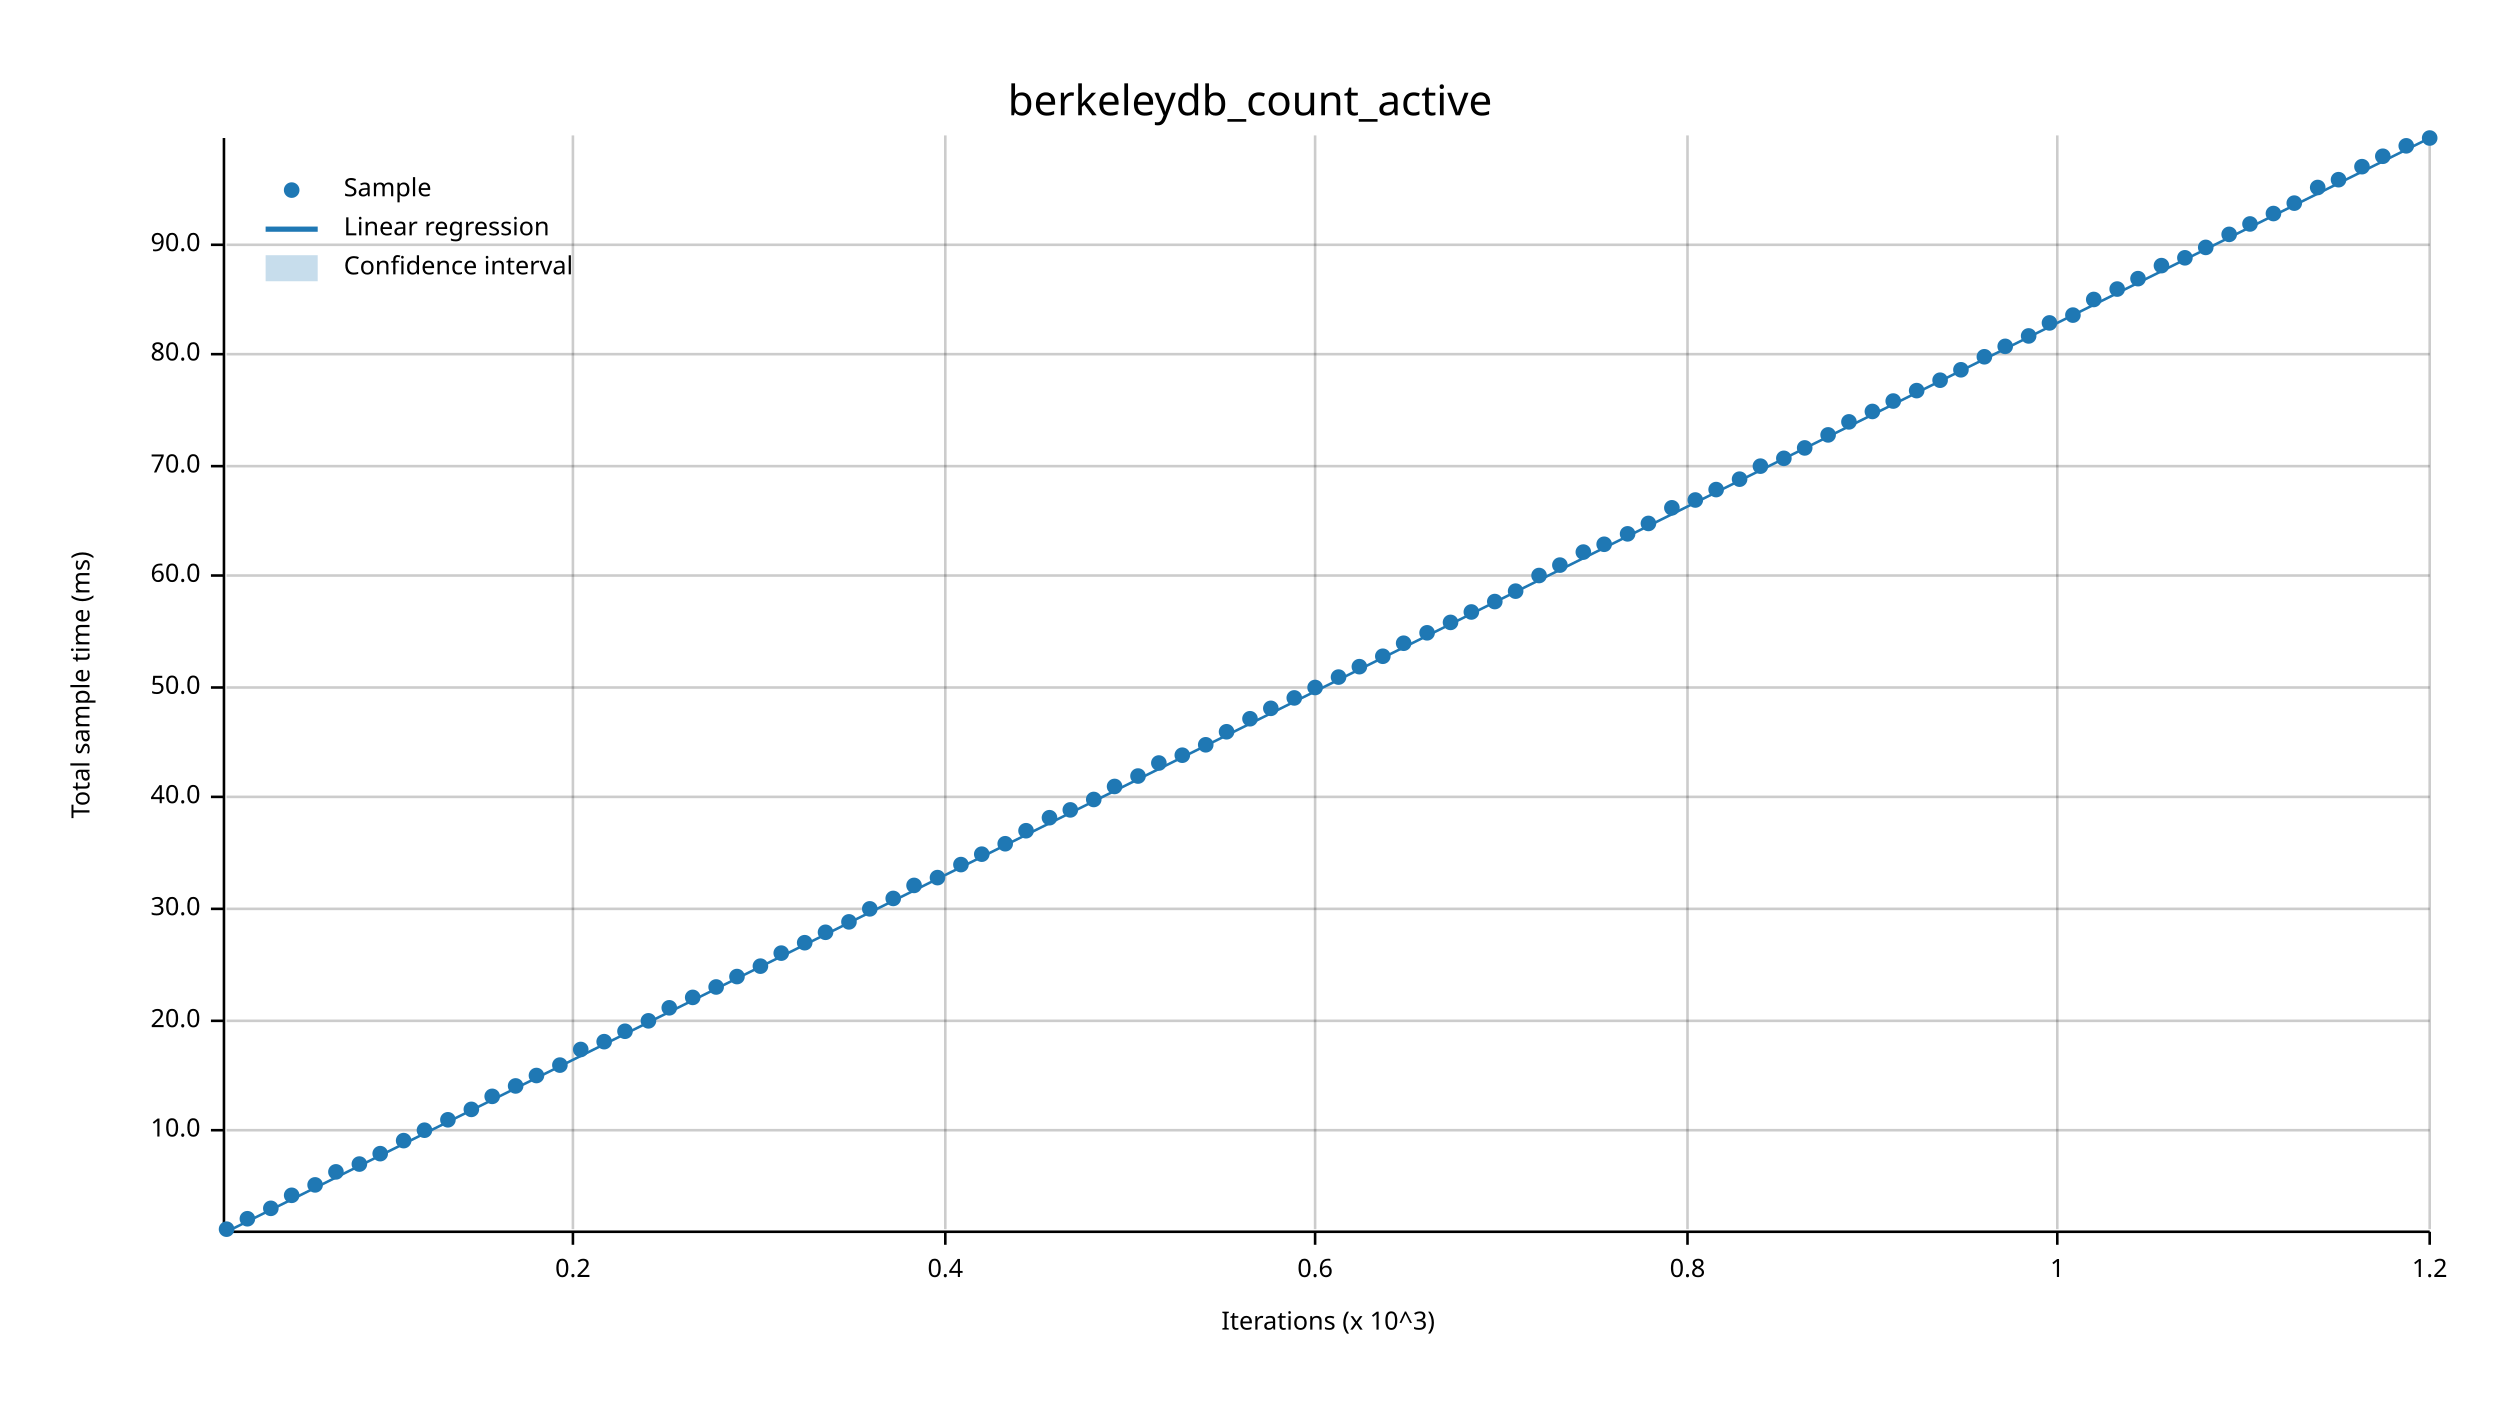
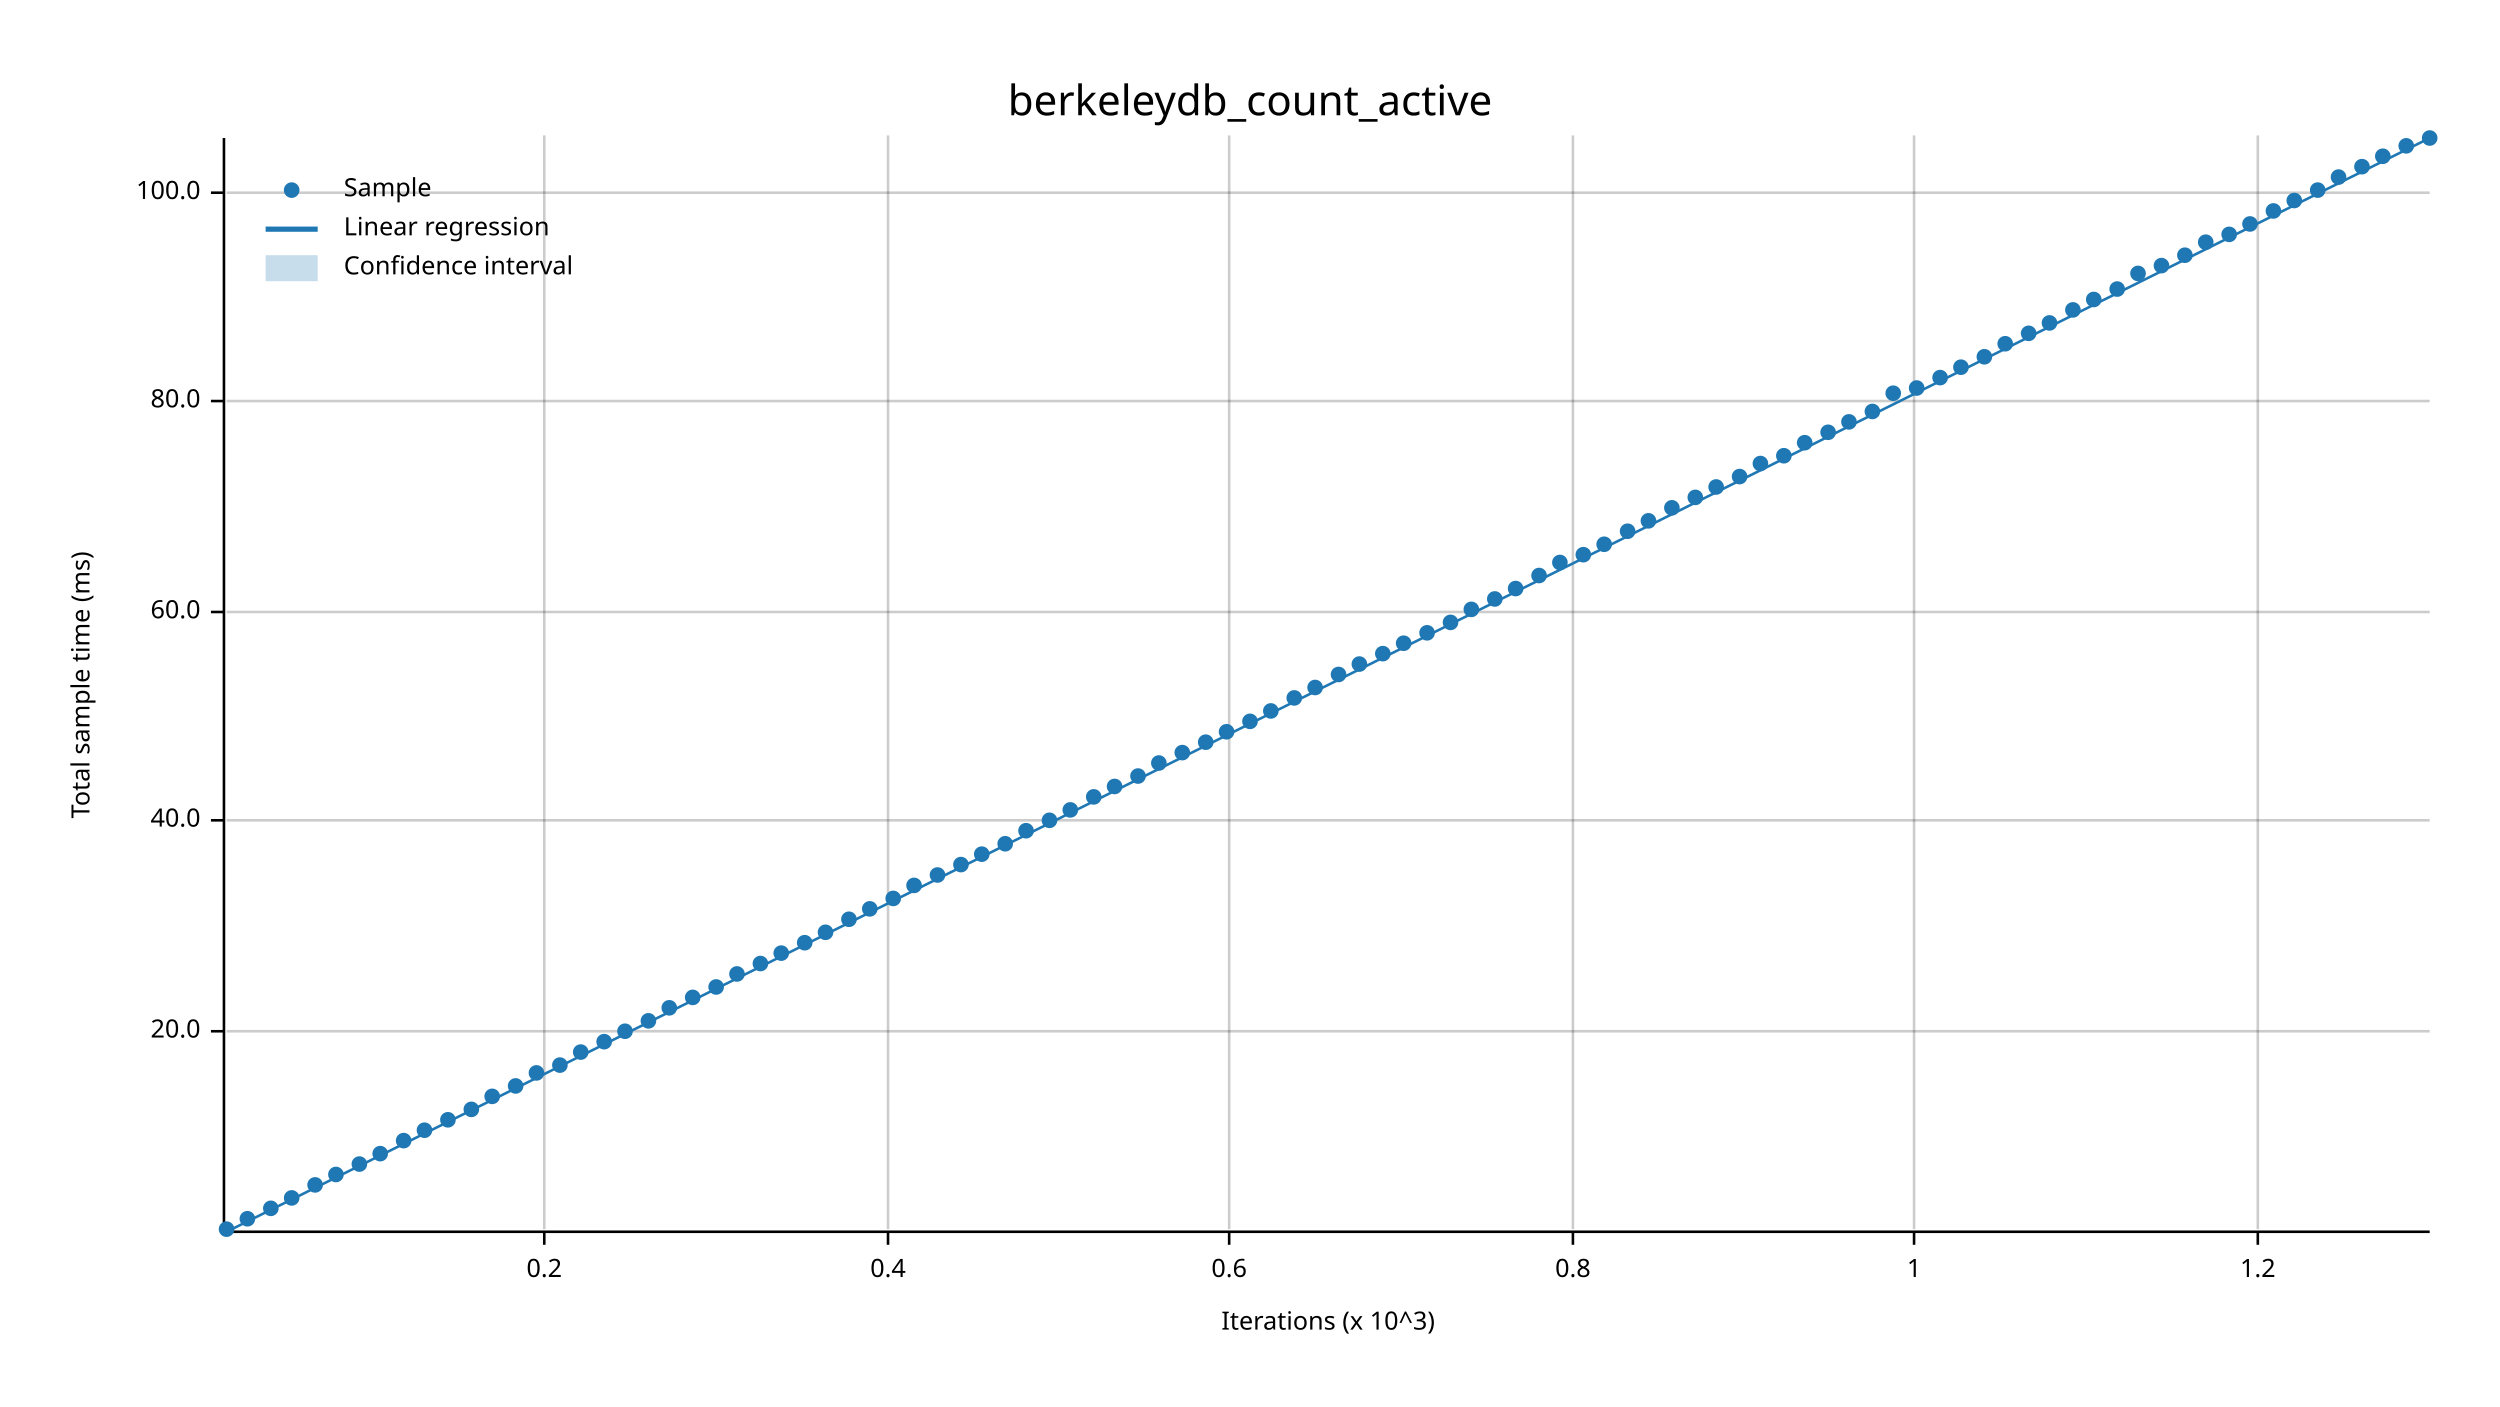
<svg xmlns="http://www.w3.org/2000/svg" width="960" height="540" viewBox="0 0 960 540">
  <text x="480" y="32" dy="0.76em" text-anchor="middle" font-family="sans-serif" font-size="16.129" opacity="1" fill="#000000">
berkeleydb_count_active
</text>
  <text x="27" y="263" dy="0.76em" text-anchor="middle" font-family="sans-serif" font-size="9.677" opacity="1" fill="#000000" transform="rotate(270, 27, 263)">
Total sample time (ms)
</text>
  <text x="510" y="513" dy="-0.5ex" text-anchor="middle" font-family="sans-serif" font-size="9.677" opacity="1" fill="#000000">
Iterations (x 10^3)
</text>
-   <line opacity="0.2" stroke="#000000" stroke-width="1" x1="220" y1="472" x2="220" y2="52" />
-   <line opacity="0.2" stroke="#000000" stroke-width="1" x1="363" y1="472" x2="363" y2="52" />
-   <line opacity="0.2" stroke="#000000" stroke-width="1" x1="505" y1="472" x2="505" y2="52" />
-   <line opacity="0.2" stroke="#000000" stroke-width="1" x1="648" y1="472" x2="648" y2="52" />
-   <line opacity="0.2" stroke="#000000" stroke-width="1" x1="790" y1="472" x2="790" y2="52" />
-   <line opacity="0.2" stroke="#000000" stroke-width="1" x1="933" y1="472" x2="933" y2="52" />
-   <line opacity="0.2" stroke="#000000" stroke-width="1" x1="87" y1="434" x2="933" y2="434" />
-   <line opacity="0.2" stroke="#000000" stroke-width="1" x1="87" y1="392" x2="933" y2="392" />
-   <line opacity="0.2" stroke="#000000" stroke-width="1" x1="87" y1="349" x2="933" y2="349" />
-   <line opacity="0.2" stroke="#000000" stroke-width="1" x1="87" y1="306" x2="933" y2="306" />
-   <line opacity="0.2" stroke="#000000" stroke-width="1" x1="87" y1="264" x2="933" y2="264" />
-   <line opacity="0.2" stroke="#000000" stroke-width="1" x1="87" y1="221" x2="933" y2="221" />
-   <line opacity="0.2" stroke="#000000" stroke-width="1" x1="87" y1="179" x2="933" y2="179" />
-   <line opacity="0.2" stroke="#000000" stroke-width="1" x1="87" y1="136" x2="933" y2="136" />
-   <line opacity="0.2" stroke="#000000" stroke-width="1" x1="87" y1="94" x2="933" y2="94" />
+   <line opacity="0.2" stroke="#000000" stroke-width="1" x1="209" y1="472" x2="209" y2="52" />
+   <line opacity="0.2" stroke="#000000" stroke-width="1" x1="341" y1="472" x2="341" y2="52" />
+   <line opacity="0.2" stroke="#000000" stroke-width="1" x1="472" y1="472" x2="472" y2="52" />
+   <line opacity="0.2" stroke="#000000" stroke-width="1" x1="604" y1="472" x2="604" y2="52" />
+   <line opacity="0.2" stroke="#000000" stroke-width="1" x1="735" y1="472" x2="735" y2="52" />
+   <line opacity="0.2" stroke="#000000" stroke-width="1" x1="867" y1="472" x2="867" y2="52" />
+   <line opacity="0.2" stroke="#000000" stroke-width="1" x1="87" y1="396" x2="933" y2="396" />
+   <line opacity="0.2" stroke="#000000" stroke-width="1" x1="87" y1="315" x2="933" y2="315" />
+   <line opacity="0.2" stroke="#000000" stroke-width="1" x1="87" y1="235" x2="933" y2="235" />
+   <line opacity="0.2" stroke="#000000" stroke-width="1" x1="87" y1="154" x2="933" y2="154" />
+   <line opacity="0.2" stroke="#000000" stroke-width="1" x1="87" y1="74" x2="933" y2="74" />
  <polyline fill="none" opacity="1" stroke="#000000" stroke-width="1" points="86,53 86,473 " />
-   <text x="77" y="434" dy="0.5ex" text-anchor="end" font-family="sans-serif" font-size="9.677" opacity="1" fill="#000000">
- 10.0
- </text>
-   <polyline fill="none" opacity="1" stroke="#000000" stroke-width="1" points="81,434 86,434 " />
-   <text x="77" y="392" dy="0.5ex" text-anchor="end" font-family="sans-serif" font-size="9.677" opacity="1" fill="#000000">
+   <text x="77" y="396" dy="0.5ex" text-anchor="end" font-family="sans-serif" font-size="9.677" opacity="1" fill="#000000">
20.0
</text>
-   <polyline fill="none" opacity="1" stroke="#000000" stroke-width="1" points="81,392 86,392 " />
-   <text x="77" y="349" dy="0.5ex" text-anchor="end" font-family="sans-serif" font-size="9.677" opacity="1" fill="#000000">
- 30.0
- </text>
-   <polyline fill="none" opacity="1" stroke="#000000" stroke-width="1" points="81,349 86,349 " />
-   <text x="77" y="306" dy="0.5ex" text-anchor="end" font-family="sans-serif" font-size="9.677" opacity="1" fill="#000000">
+   <polyline fill="none" opacity="1" stroke="#000000" stroke-width="1" points="81,396 86,396 " />
+   <text x="77" y="315" dy="0.5ex" text-anchor="end" font-family="sans-serif" font-size="9.677" opacity="1" fill="#000000">
40.0
</text>
-   <polyline fill="none" opacity="1" stroke="#000000" stroke-width="1" points="81,306 86,306 " />
-   <text x="77" y="264" dy="0.5ex" text-anchor="end" font-family="sans-serif" font-size="9.677" opacity="1" fill="#000000">
- 50.0
- </text>
-   <polyline fill="none" opacity="1" stroke="#000000" stroke-width="1" points="81,264 86,264 " />
-   <text x="77" y="221" dy="0.5ex" text-anchor="end" font-family="sans-serif" font-size="9.677" opacity="1" fill="#000000">
+   <polyline fill="none" opacity="1" stroke="#000000" stroke-width="1" points="81,315 86,315 " />
+   <text x="77" y="235" dy="0.5ex" text-anchor="end" font-family="sans-serif" font-size="9.677" opacity="1" fill="#000000">
60.0
</text>
-   <polyline fill="none" opacity="1" stroke="#000000" stroke-width="1" points="81,221 86,221 " />
-   <text x="77" y="179" dy="0.5ex" text-anchor="end" font-family="sans-serif" font-size="9.677" opacity="1" fill="#000000">
- 70.0
- </text>
-   <polyline fill="none" opacity="1" stroke="#000000" stroke-width="1" points="81,179 86,179 " />
-   <text x="77" y="136" dy="0.5ex" text-anchor="end" font-family="sans-serif" font-size="9.677" opacity="1" fill="#000000">
+   <polyline fill="none" opacity="1" stroke="#000000" stroke-width="1" points="81,235 86,235 " />
+   <text x="77" y="154" dy="0.5ex" text-anchor="end" font-family="sans-serif" font-size="9.677" opacity="1" fill="#000000">
80.0
</text>
-   <polyline fill="none" opacity="1" stroke="#000000" stroke-width="1" points="81,136 86,136 " />
-   <text x="77" y="94" dy="0.5ex" text-anchor="end" font-family="sans-serif" font-size="9.677" opacity="1" fill="#000000">
- 90.0
+   <polyline fill="none" opacity="1" stroke="#000000" stroke-width="1" points="81,154 86,154 " />
+   <text x="77" y="74" dy="0.5ex" text-anchor="end" font-family="sans-serif" font-size="9.677" opacity="1" fill="#000000">
+ 100.0
</text>
-   <polyline fill="none" opacity="1" stroke="#000000" stroke-width="1" points="81,94 86,94 " />
+   <polyline fill="none" opacity="1" stroke="#000000" stroke-width="1" points="81,74 86,74 " />
  <polyline fill="none" opacity="1" stroke="#000000" stroke-width="1" points="87,473 933,473 " />
-   <text x="220" y="483" dy="0.76em" text-anchor="middle" font-family="sans-serif" font-size="9.677" opacity="1" fill="#000000">
+   <text x="209" y="483" dy="0.76em" text-anchor="middle" font-family="sans-serif" font-size="9.677" opacity="1" fill="#000000">
0.2
</text>
-   <polyline fill="none" opacity="1" stroke="#000000" stroke-width="1" points="220,473 220,478 " />
-   <text x="363" y="483" dy="0.76em" text-anchor="middle" font-family="sans-serif" font-size="9.677" opacity="1" fill="#000000">
+   <polyline fill="none" opacity="1" stroke="#000000" stroke-width="1" points="209,473 209,478 " />
+   <text x="341" y="483" dy="0.76em" text-anchor="middle" font-family="sans-serif" font-size="9.677" opacity="1" fill="#000000">
0.4
</text>
-   <polyline fill="none" opacity="1" stroke="#000000" stroke-width="1" points="363,473 363,478 " />
-   <text x="505" y="483" dy="0.76em" text-anchor="middle" font-family="sans-serif" font-size="9.677" opacity="1" fill="#000000">
+   <polyline fill="none" opacity="1" stroke="#000000" stroke-width="1" points="341,473 341,478 " />
+   <text x="472" y="483" dy="0.76em" text-anchor="middle" font-family="sans-serif" font-size="9.677" opacity="1" fill="#000000">
0.6
</text>
-   <polyline fill="none" opacity="1" stroke="#000000" stroke-width="1" points="505,473 505,478 " />
-   <text x="648" y="483" dy="0.76em" text-anchor="middle" font-family="sans-serif" font-size="9.677" opacity="1" fill="#000000">
+   <polyline fill="none" opacity="1" stroke="#000000" stroke-width="1" points="472,473 472,478 " />
+   <text x="604" y="483" dy="0.76em" text-anchor="middle" font-family="sans-serif" font-size="9.677" opacity="1" fill="#000000">
0.8
</text>
-   <polyline fill="none" opacity="1" stroke="#000000" stroke-width="1" points="648,473 648,478 " />
-   <text x="790" y="483" dy="0.76em" text-anchor="middle" font-family="sans-serif" font-size="9.677" opacity="1" fill="#000000">
+   <polyline fill="none" opacity="1" stroke="#000000" stroke-width="1" points="604,473 604,478 " />
+   <text x="735" y="483" dy="0.76em" text-anchor="middle" font-family="sans-serif" font-size="9.677" opacity="1" fill="#000000">
1
</text>
-   <polyline fill="none" opacity="1" stroke="#000000" stroke-width="1" points="790,473 790,478 " />
-   <text x="933" y="483" dy="0.76em" text-anchor="middle" font-family="sans-serif" font-size="9.677" opacity="1" fill="#000000">
+   <polyline fill="none" opacity="1" stroke="#000000" stroke-width="1" points="735,473 735,478 " />
+   <text x="867" y="483" dy="0.76em" text-anchor="middle" font-family="sans-serif" font-size="9.677" opacity="1" fill="#000000">
1.2
</text>
-   <polyline fill="none" opacity="1" stroke="#000000" stroke-width="1" points="933,473 933,478 " />
+   <polyline fill="none" opacity="1" stroke="#000000" stroke-width="1" points="867,473 867,478 " />
  <circle cx="87" cy="472" r="3" opacity="1" fill="#1F78B4" stroke="none" stroke-width="1" />
  <circle cx="95" cy="468" r="3" opacity="1" fill="#1F78B4" stroke="none" stroke-width="1" />
  <circle cx="104" cy="464" r="3" opacity="1" fill="#1F78B4" stroke="none" stroke-width="1" />
-   <circle cx="112" cy="459" r="3" opacity="1" fill="#1F78B4" stroke="none" stroke-width="1" />
+   <circle cx="112" cy="460" r="3" opacity="1" fill="#1F78B4" stroke="none" stroke-width="1" />
  <circle cx="121" cy="455" r="3" opacity="1" fill="#1F78B4" stroke="none" stroke-width="1" />
-   <circle cx="129" cy="450" r="3" opacity="1" fill="#1F78B4" stroke="none" stroke-width="1" />
+   <circle cx="129" cy="451" r="3" opacity="1" fill="#1F78B4" stroke="none" stroke-width="1" />
  <circle cx="138" cy="447" r="3" opacity="1" fill="#1F78B4" stroke="none" stroke-width="1" />
  <circle cx="146" cy="443" r="3" opacity="1" fill="#1F78B4" stroke="none" stroke-width="1" />
  <circle cx="155" cy="438" r="3" opacity="1" fill="#1F78B4" stroke="none" stroke-width="1" />
  <circle cx="163" cy="434" r="3" opacity="1" fill="#1F78B4" stroke="none" stroke-width="1" />
  <circle cx="172" cy="430" r="3" opacity="1" fill="#1F78B4" stroke="none" stroke-width="1" />
  <circle cx="181" cy="426" r="3" opacity="1" fill="#1F78B4" stroke="none" stroke-width="1" />
  <circle cx="189" cy="421" r="3" opacity="1" fill="#1F78B4" stroke="none" stroke-width="1" />
  <circle cx="198" cy="417" r="3" opacity="1" fill="#1F78B4" stroke="none" stroke-width="1" />
-   <circle cx="206" cy="413" r="3" opacity="1" fill="#1F78B4" stroke="none" stroke-width="1" />
+   <circle cx="206" cy="412" r="3" opacity="1" fill="#1F78B4" stroke="none" stroke-width="1" />
  <circle cx="215" cy="409" r="3" opacity="1" fill="#1F78B4" stroke="none" stroke-width="1" />
-   <circle cx="223" cy="403" r="3" opacity="1" fill="#1F78B4" stroke="none" stroke-width="1" />
+   <circle cx="223" cy="404" r="3" opacity="1" fill="#1F78B4" stroke="none" stroke-width="1" />
  <circle cx="232" cy="400" r="3" opacity="1" fill="#1F78B4" stroke="none" stroke-width="1" />
  <circle cx="240" cy="396" r="3" opacity="1" fill="#1F78B4" stroke="none" stroke-width="1" />
  <circle cx="249" cy="392" r="3" opacity="1" fill="#1F78B4" stroke="none" stroke-width="1" />
  <circle cx="257" cy="387" r="3" opacity="1" fill="#1F78B4" stroke="none" stroke-width="1" />
  <circle cx="266" cy="383" r="3" opacity="1" fill="#1F78B4" stroke="none" stroke-width="1" />
  <circle cx="275" cy="379" r="3" opacity="1" fill="#1F78B4" stroke="none" stroke-width="1" />
-   <circle cx="283" cy="375" r="3" opacity="1" fill="#1F78B4" stroke="none" stroke-width="1" />
-   <circle cx="292" cy="371" r="3" opacity="1" fill="#1F78B4" stroke="none" stroke-width="1" />
+   <circle cx="283" cy="374" r="3" opacity="1" fill="#1F78B4" stroke="none" stroke-width="1" />
+   <circle cx="292" cy="370" r="3" opacity="1" fill="#1F78B4" stroke="none" stroke-width="1" />
  <circle cx="300" cy="366" r="3" opacity="1" fill="#1F78B4" stroke="none" stroke-width="1" />
  <circle cx="309" cy="362" r="3" opacity="1" fill="#1F78B4" stroke="none" stroke-width="1" />
  <circle cx="317" cy="358" r="3" opacity="1" fill="#1F78B4" stroke="none" stroke-width="1" />
-   <circle cx="326" cy="354" r="3" opacity="1" fill="#1F78B4" stroke="none" stroke-width="1" />
+   <circle cx="326" cy="353" r="3" opacity="1" fill="#1F78B4" stroke="none" stroke-width="1" />
  <circle cx="334" cy="349" r="3" opacity="1" fill="#1F78B4" stroke="none" stroke-width="1" />
  <circle cx="343" cy="345" r="3" opacity="1" fill="#1F78B4" stroke="none" stroke-width="1" />
  <circle cx="351" cy="340" r="3" opacity="1" fill="#1F78B4" stroke="none" stroke-width="1" />
-   <circle cx="360" cy="337" r="3" opacity="1" fill="#1F78B4" stroke="none" stroke-width="1" />
+   <circle cx="360" cy="336" r="3" opacity="1" fill="#1F78B4" stroke="none" stroke-width="1" />
  <circle cx="369" cy="332" r="3" opacity="1" fill="#1F78B4" stroke="none" stroke-width="1" />
  <circle cx="377" cy="328" r="3" opacity="1" fill="#1F78B4" stroke="none" stroke-width="1" />
  <circle cx="386" cy="324" r="3" opacity="1" fill="#1F78B4" stroke="none" stroke-width="1" />
  <circle cx="394" cy="319" r="3" opacity="1" fill="#1F78B4" stroke="none" stroke-width="1" />
-   <circle cx="403" cy="314" r="3" opacity="1" fill="#1F78B4" stroke="none" stroke-width="1" />
+   <circle cx="403" cy="315" r="3" opacity="1" fill="#1F78B4" stroke="none" stroke-width="1" />
  <circle cx="411" cy="311" r="3" opacity="1" fill="#1F78B4" stroke="none" stroke-width="1" />
-   <circle cx="420" cy="307" r="3" opacity="1" fill="#1F78B4" stroke="none" stroke-width="1" />
+   <circle cx="420" cy="306" r="3" opacity="1" fill="#1F78B4" stroke="none" stroke-width="1" />
  <circle cx="428" cy="302" r="3" opacity="1" fill="#1F78B4" stroke="none" stroke-width="1" />
  <circle cx="437" cy="298" r="3" opacity="1" fill="#1F78B4" stroke="none" stroke-width="1" />
  <circle cx="445" cy="293" r="3" opacity="1" fill="#1F78B4" stroke="none" stroke-width="1" />
-   <circle cx="454" cy="290" r="3" opacity="1" fill="#1F78B4" stroke="none" stroke-width="1" />
-   <circle cx="463" cy="286" r="3" opacity="1" fill="#1F78B4" stroke="none" stroke-width="1" />
+   <circle cx="454" cy="289" r="3" opacity="1" fill="#1F78B4" stroke="none" stroke-width="1" />
+   <circle cx="463" cy="285" r="3" opacity="1" fill="#1F78B4" stroke="none" stroke-width="1" />
  <circle cx="471" cy="281" r="3" opacity="1" fill="#1F78B4" stroke="none" stroke-width="1" />
-   <circle cx="480" cy="276" r="3" opacity="1" fill="#1F78B4" stroke="none" stroke-width="1" />
-   <circle cx="488" cy="272" r="3" opacity="1" fill="#1F78B4" stroke="none" stroke-width="1" />
+   <circle cx="480" cy="277" r="3" opacity="1" fill="#1F78B4" stroke="none" stroke-width="1" />
+   <circle cx="488" cy="273" r="3" opacity="1" fill="#1F78B4" stroke="none" stroke-width="1" />
  <circle cx="497" cy="268" r="3" opacity="1" fill="#1F78B4" stroke="none" stroke-width="1" />
  <circle cx="505" cy="264" r="3" opacity="1" fill="#1F78B4" stroke="none" stroke-width="1" />
-   <circle cx="514" cy="260" r="3" opacity="1" fill="#1F78B4" stroke="none" stroke-width="1" />
-   <circle cx="522" cy="256" r="3" opacity="1" fill="#1F78B4" stroke="none" stroke-width="1" />
-   <circle cx="531" cy="252" r="3" opacity="1" fill="#1F78B4" stroke="none" stroke-width="1" />
+   <circle cx="514" cy="259" r="3" opacity="1" fill="#1F78B4" stroke="none" stroke-width="1" />
+   <circle cx="522" cy="255" r="3" opacity="1" fill="#1F78B4" stroke="none" stroke-width="1" />
+   <circle cx="531" cy="251" r="3" opacity="1" fill="#1F78B4" stroke="none" stroke-width="1" />
  <circle cx="539" cy="247" r="3" opacity="1" fill="#1F78B4" stroke="none" stroke-width="1" />
  <circle cx="548" cy="243" r="3" opacity="1" fill="#1F78B4" stroke="none" stroke-width="1" />
  <circle cx="557" cy="239" r="3" opacity="1" fill="#1F78B4" stroke="none" stroke-width="1" />
-   <circle cx="565" cy="235" r="3" opacity="1" fill="#1F78B4" stroke="none" stroke-width="1" />
-   <circle cx="574" cy="231" r="3" opacity="1" fill="#1F78B4" stroke="none" stroke-width="1" />
-   <circle cx="582" cy="227" r="3" opacity="1" fill="#1F78B4" stroke="none" stroke-width="1" />
+   <circle cx="565" cy="234" r="3" opacity="1" fill="#1F78B4" stroke="none" stroke-width="1" />
+   <circle cx="574" cy="230" r="3" opacity="1" fill="#1F78B4" stroke="none" stroke-width="1" />
+   <circle cx="582" cy="226" r="3" opacity="1" fill="#1F78B4" stroke="none" stroke-width="1" />
  <circle cx="591" cy="221" r="3" opacity="1" fill="#1F78B4" stroke="none" stroke-width="1" />
-   <circle cx="599" cy="217" r="3" opacity="1" fill="#1F78B4" stroke="none" stroke-width="1" />
-   <circle cx="608" cy="212" r="3" opacity="1" fill="#1F78B4" stroke="none" stroke-width="1" />
+   <circle cx="599" cy="216" r="3" opacity="1" fill="#1F78B4" stroke="none" stroke-width="1" />
+   <circle cx="608" cy="213" r="3" opacity="1" fill="#1F78B4" stroke="none" stroke-width="1" />
  <circle cx="616" cy="209" r="3" opacity="1" fill="#1F78B4" stroke="none" stroke-width="1" />
-   <circle cx="625" cy="205" r="3" opacity="1" fill="#1F78B4" stroke="none" stroke-width="1" />
-   <circle cx="633" cy="201" r="3" opacity="1" fill="#1F78B4" stroke="none" stroke-width="1" />
+   <circle cx="625" cy="204" r="3" opacity="1" fill="#1F78B4" stroke="none" stroke-width="1" />
+   <circle cx="633" cy="200" r="3" opacity="1" fill="#1F78B4" stroke="none" stroke-width="1" />
  <circle cx="642" cy="195" r="3" opacity="1" fill="#1F78B4" stroke="none" stroke-width="1" />
-   <circle cx="651" cy="192" r="3" opacity="1" fill="#1F78B4" stroke="none" stroke-width="1" />
-   <circle cx="659" cy="188" r="3" opacity="1" fill="#1F78B4" stroke="none" stroke-width="1" />
-   <circle cx="668" cy="184" r="3" opacity="1" fill="#1F78B4" stroke="none" stroke-width="1" />
-   <circle cx="676" cy="179" r="3" opacity="1" fill="#1F78B4" stroke="none" stroke-width="1" />
-   <circle cx="685" cy="176" r="3" opacity="1" fill="#1F78B4" stroke="none" stroke-width="1" />
-   <circle cx="693" cy="172" r="3" opacity="1" fill="#1F78B4" stroke="none" stroke-width="1" />
-   <circle cx="702" cy="167" r="3" opacity="1" fill="#1F78B4" stroke="none" stroke-width="1" />
+   <circle cx="651" cy="191" r="3" opacity="1" fill="#1F78B4" stroke="none" stroke-width="1" />
+   <circle cx="659" cy="187" r="3" opacity="1" fill="#1F78B4" stroke="none" stroke-width="1" />
+   <circle cx="668" cy="183" r="3" opacity="1" fill="#1F78B4" stroke="none" stroke-width="1" />
+   <circle cx="676" cy="178" r="3" opacity="1" fill="#1F78B4" stroke="none" stroke-width="1" />
+   <circle cx="685" cy="175" r="3" opacity="1" fill="#1F78B4" stroke="none" stroke-width="1" />
+   <circle cx="693" cy="170" r="3" opacity="1" fill="#1F78B4" stroke="none" stroke-width="1" />
+   <circle cx="702" cy="166" r="3" opacity="1" fill="#1F78B4" stroke="none" stroke-width="1" />
  <circle cx="710" cy="162" r="3" opacity="1" fill="#1F78B4" stroke="none" stroke-width="1" />
  <circle cx="719" cy="158" r="3" opacity="1" fill="#1F78B4" stroke="none" stroke-width="1" />
-   <circle cx="727" cy="154" r="3" opacity="1" fill="#1F78B4" stroke="none" stroke-width="1" />
-   <circle cx="736" cy="150" r="3" opacity="1" fill="#1F78B4" stroke="none" stroke-width="1" />
-   <circle cx="745" cy="146" r="3" opacity="1" fill="#1F78B4" stroke="none" stroke-width="1" />
-   <circle cx="753" cy="142" r="3" opacity="1" fill="#1F78B4" stroke="none" stroke-width="1" />
+   <circle cx="727" cy="151" r="3" opacity="1" fill="#1F78B4" stroke="none" stroke-width="1" />
+   <circle cx="736" cy="149" r="3" opacity="1" fill="#1F78B4" stroke="none" stroke-width="1" />
+   <circle cx="745" cy="145" r="3" opacity="1" fill="#1F78B4" stroke="none" stroke-width="1" />
+   <circle cx="753" cy="141" r="3" opacity="1" fill="#1F78B4" stroke="none" stroke-width="1" />
  <circle cx="762" cy="137" r="3" opacity="1" fill="#1F78B4" stroke="none" stroke-width="1" />
-   <circle cx="770" cy="133" r="3" opacity="1" fill="#1F78B4" stroke="none" stroke-width="1" />
-   <circle cx="779" cy="129" r="3" opacity="1" fill="#1F78B4" stroke="none" stroke-width="1" />
+   <circle cx="770" cy="132" r="3" opacity="1" fill="#1F78B4" stroke="none" stroke-width="1" />
+   <circle cx="779" cy="128" r="3" opacity="1" fill="#1F78B4" stroke="none" stroke-width="1" />
  <circle cx="787" cy="124" r="3" opacity="1" fill="#1F78B4" stroke="none" stroke-width="1" />
-   <circle cx="796" cy="121" r="3" opacity="1" fill="#1F78B4" stroke="none" stroke-width="1" />
+   <circle cx="796" cy="119" r="3" opacity="1" fill="#1F78B4" stroke="none" stroke-width="1" />
  <circle cx="804" cy="115" r="3" opacity="1" fill="#1F78B4" stroke="none" stroke-width="1" />
  <circle cx="813" cy="111" r="3" opacity="1" fill="#1F78B4" stroke="none" stroke-width="1" />
-   <circle cx="821" cy="107" r="3" opacity="1" fill="#1F78B4" stroke="none" stroke-width="1" />
+   <circle cx="821" cy="105" r="3" opacity="1" fill="#1F78B4" stroke="none" stroke-width="1" />
  <circle cx="830" cy="102" r="3" opacity="1" fill="#1F78B4" stroke="none" stroke-width="1" />
-   <circle cx="839" cy="99" r="3" opacity="1" fill="#1F78B4" stroke="none" stroke-width="1" />
-   <circle cx="847" cy="95" r="3" opacity="1" fill="#1F78B4" stroke="none" stroke-width="1" />
+   <circle cx="839" cy="98" r="3" opacity="1" fill="#1F78B4" stroke="none" stroke-width="1" />
+   <circle cx="847" cy="93" r="3" opacity="1" fill="#1F78B4" stroke="none" stroke-width="1" />
  <circle cx="856" cy="90" r="3" opacity="1" fill="#1F78B4" stroke="none" stroke-width="1" />
  <circle cx="864" cy="86" r="3" opacity="1" fill="#1F78B4" stroke="none" stroke-width="1" />
-   <circle cx="873" cy="82" r="3" opacity="1" fill="#1F78B4" stroke="none" stroke-width="1" />
-   <circle cx="881" cy="78" r="3" opacity="1" fill="#1F78B4" stroke="none" stroke-width="1" />
-   <circle cx="890" cy="72" r="3" opacity="1" fill="#1F78B4" stroke="none" stroke-width="1" />
-   <circle cx="898" cy="69" r="3" opacity="1" fill="#1F78B4" stroke="none" stroke-width="1" />
+   <circle cx="873" cy="81" r="3" opacity="1" fill="#1F78B4" stroke="none" stroke-width="1" />
+   <circle cx="881" cy="77" r="3" opacity="1" fill="#1F78B4" stroke="none" stroke-width="1" />
+   <circle cx="890" cy="73" r="3" opacity="1" fill="#1F78B4" stroke="none" stroke-width="1" />
+   <circle cx="898" cy="68" r="3" opacity="1" fill="#1F78B4" stroke="none" stroke-width="1" />
  <circle cx="907" cy="64" r="3" opacity="1" fill="#1F78B4" stroke="none" stroke-width="1" />
  <circle cx="915" cy="60" r="3" opacity="1" fill="#1F78B4" stroke="none" stroke-width="1" />
  <circle cx="924" cy="56" r="3" opacity="1" fill="#1F78B4" stroke="none" stroke-width="1" />
  <circle cx="933" cy="53" r="3" opacity="1" fill="#1F78B4" stroke="none" stroke-width="1" />
  <polyline fill="none" opacity="1" stroke="#1F78B4" stroke-width="1" points="87,473 933,53 " />
  <polygon opacity="0.25" fill="#1F78B4" points="87,473 933,53 933,53 " />
  <text x="132" y="68" dy="0.76em" text-anchor="start" font-family="sans-serif" font-size="9.677" opacity="1" fill="#000000">
Sample
</text>
  <text x="132" y="83" dy="0.76em" text-anchor="start" font-family="sans-serif" font-size="9.677" opacity="1" fill="#000000">
Linear regression
</text>
  <text x="132" y="98" dy="0.76em" text-anchor="start" font-family="sans-serif" font-size="9.677" opacity="1" fill="#000000">
Confidence interval
</text>
  <circle cx="112" cy="73" r="3" opacity="1" fill="#1F78B4" stroke="none" stroke-width="1" />
  <polyline fill="none" opacity="1" stroke="#1F78B4" stroke-width="2" points="102,88 122,88 " />
  <rect x="102" y="98" width="20" height="10" opacity="0.25" fill="#1F78B4" stroke="none" />
</svg>
